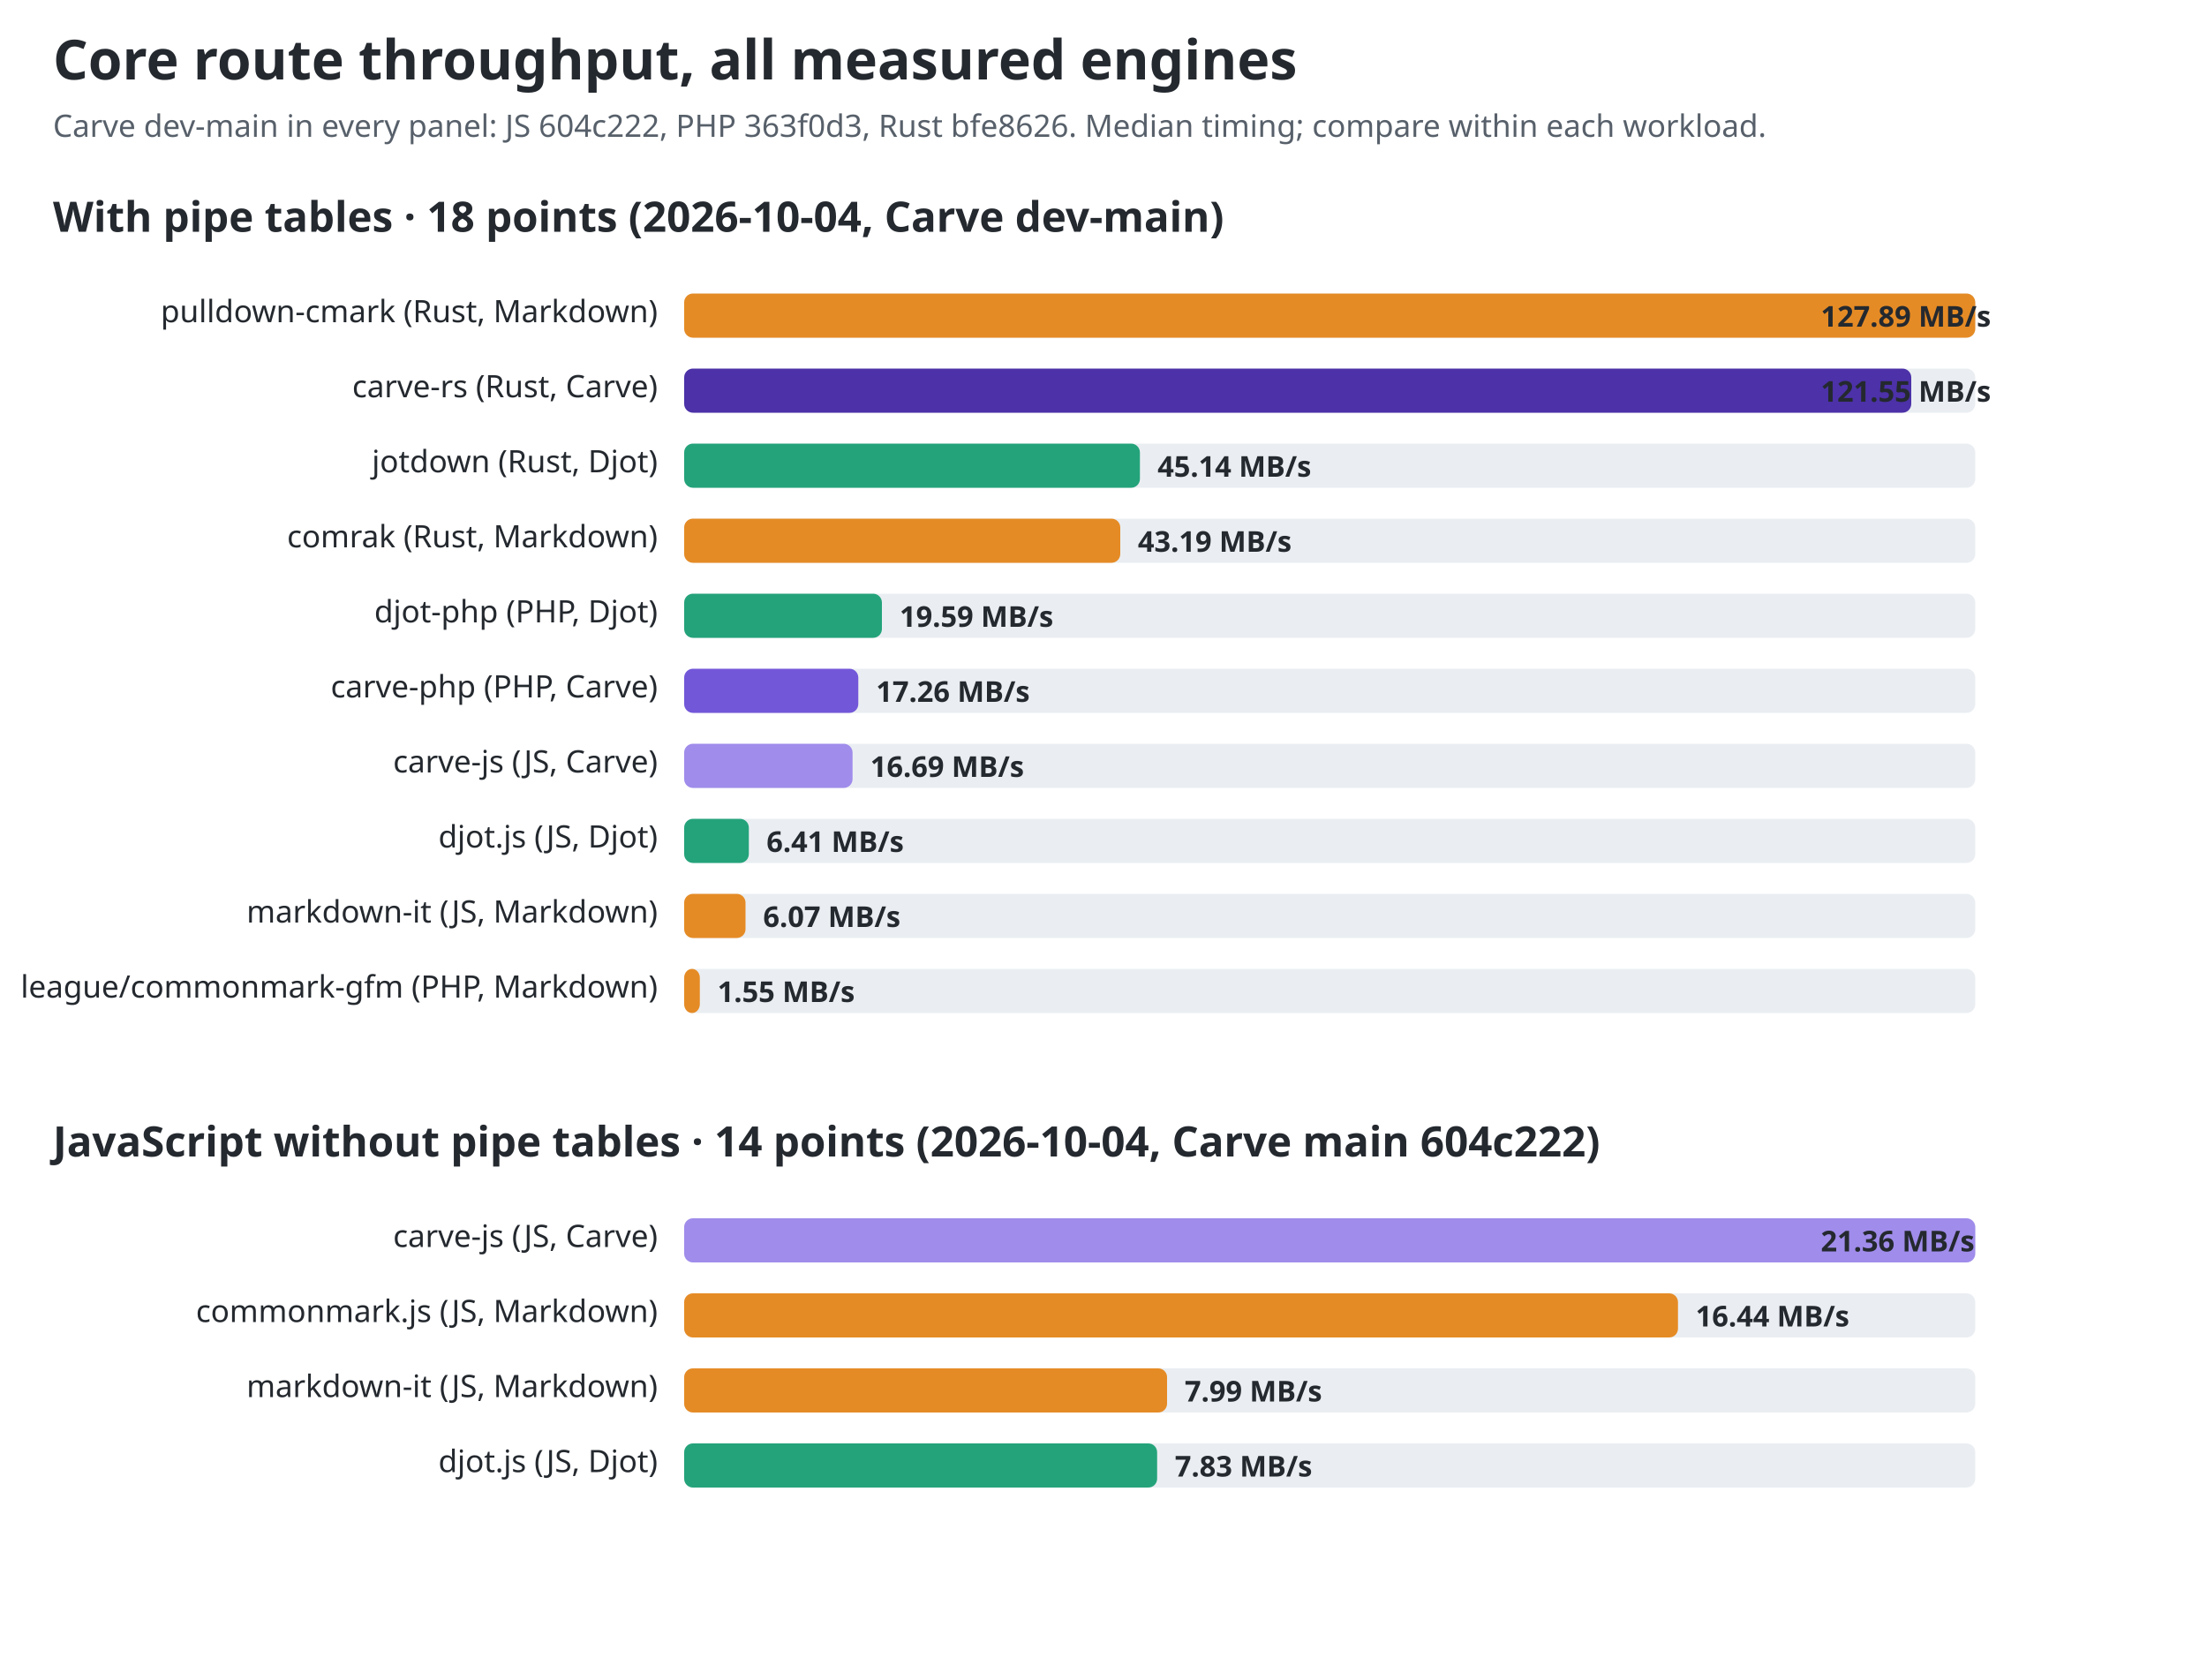
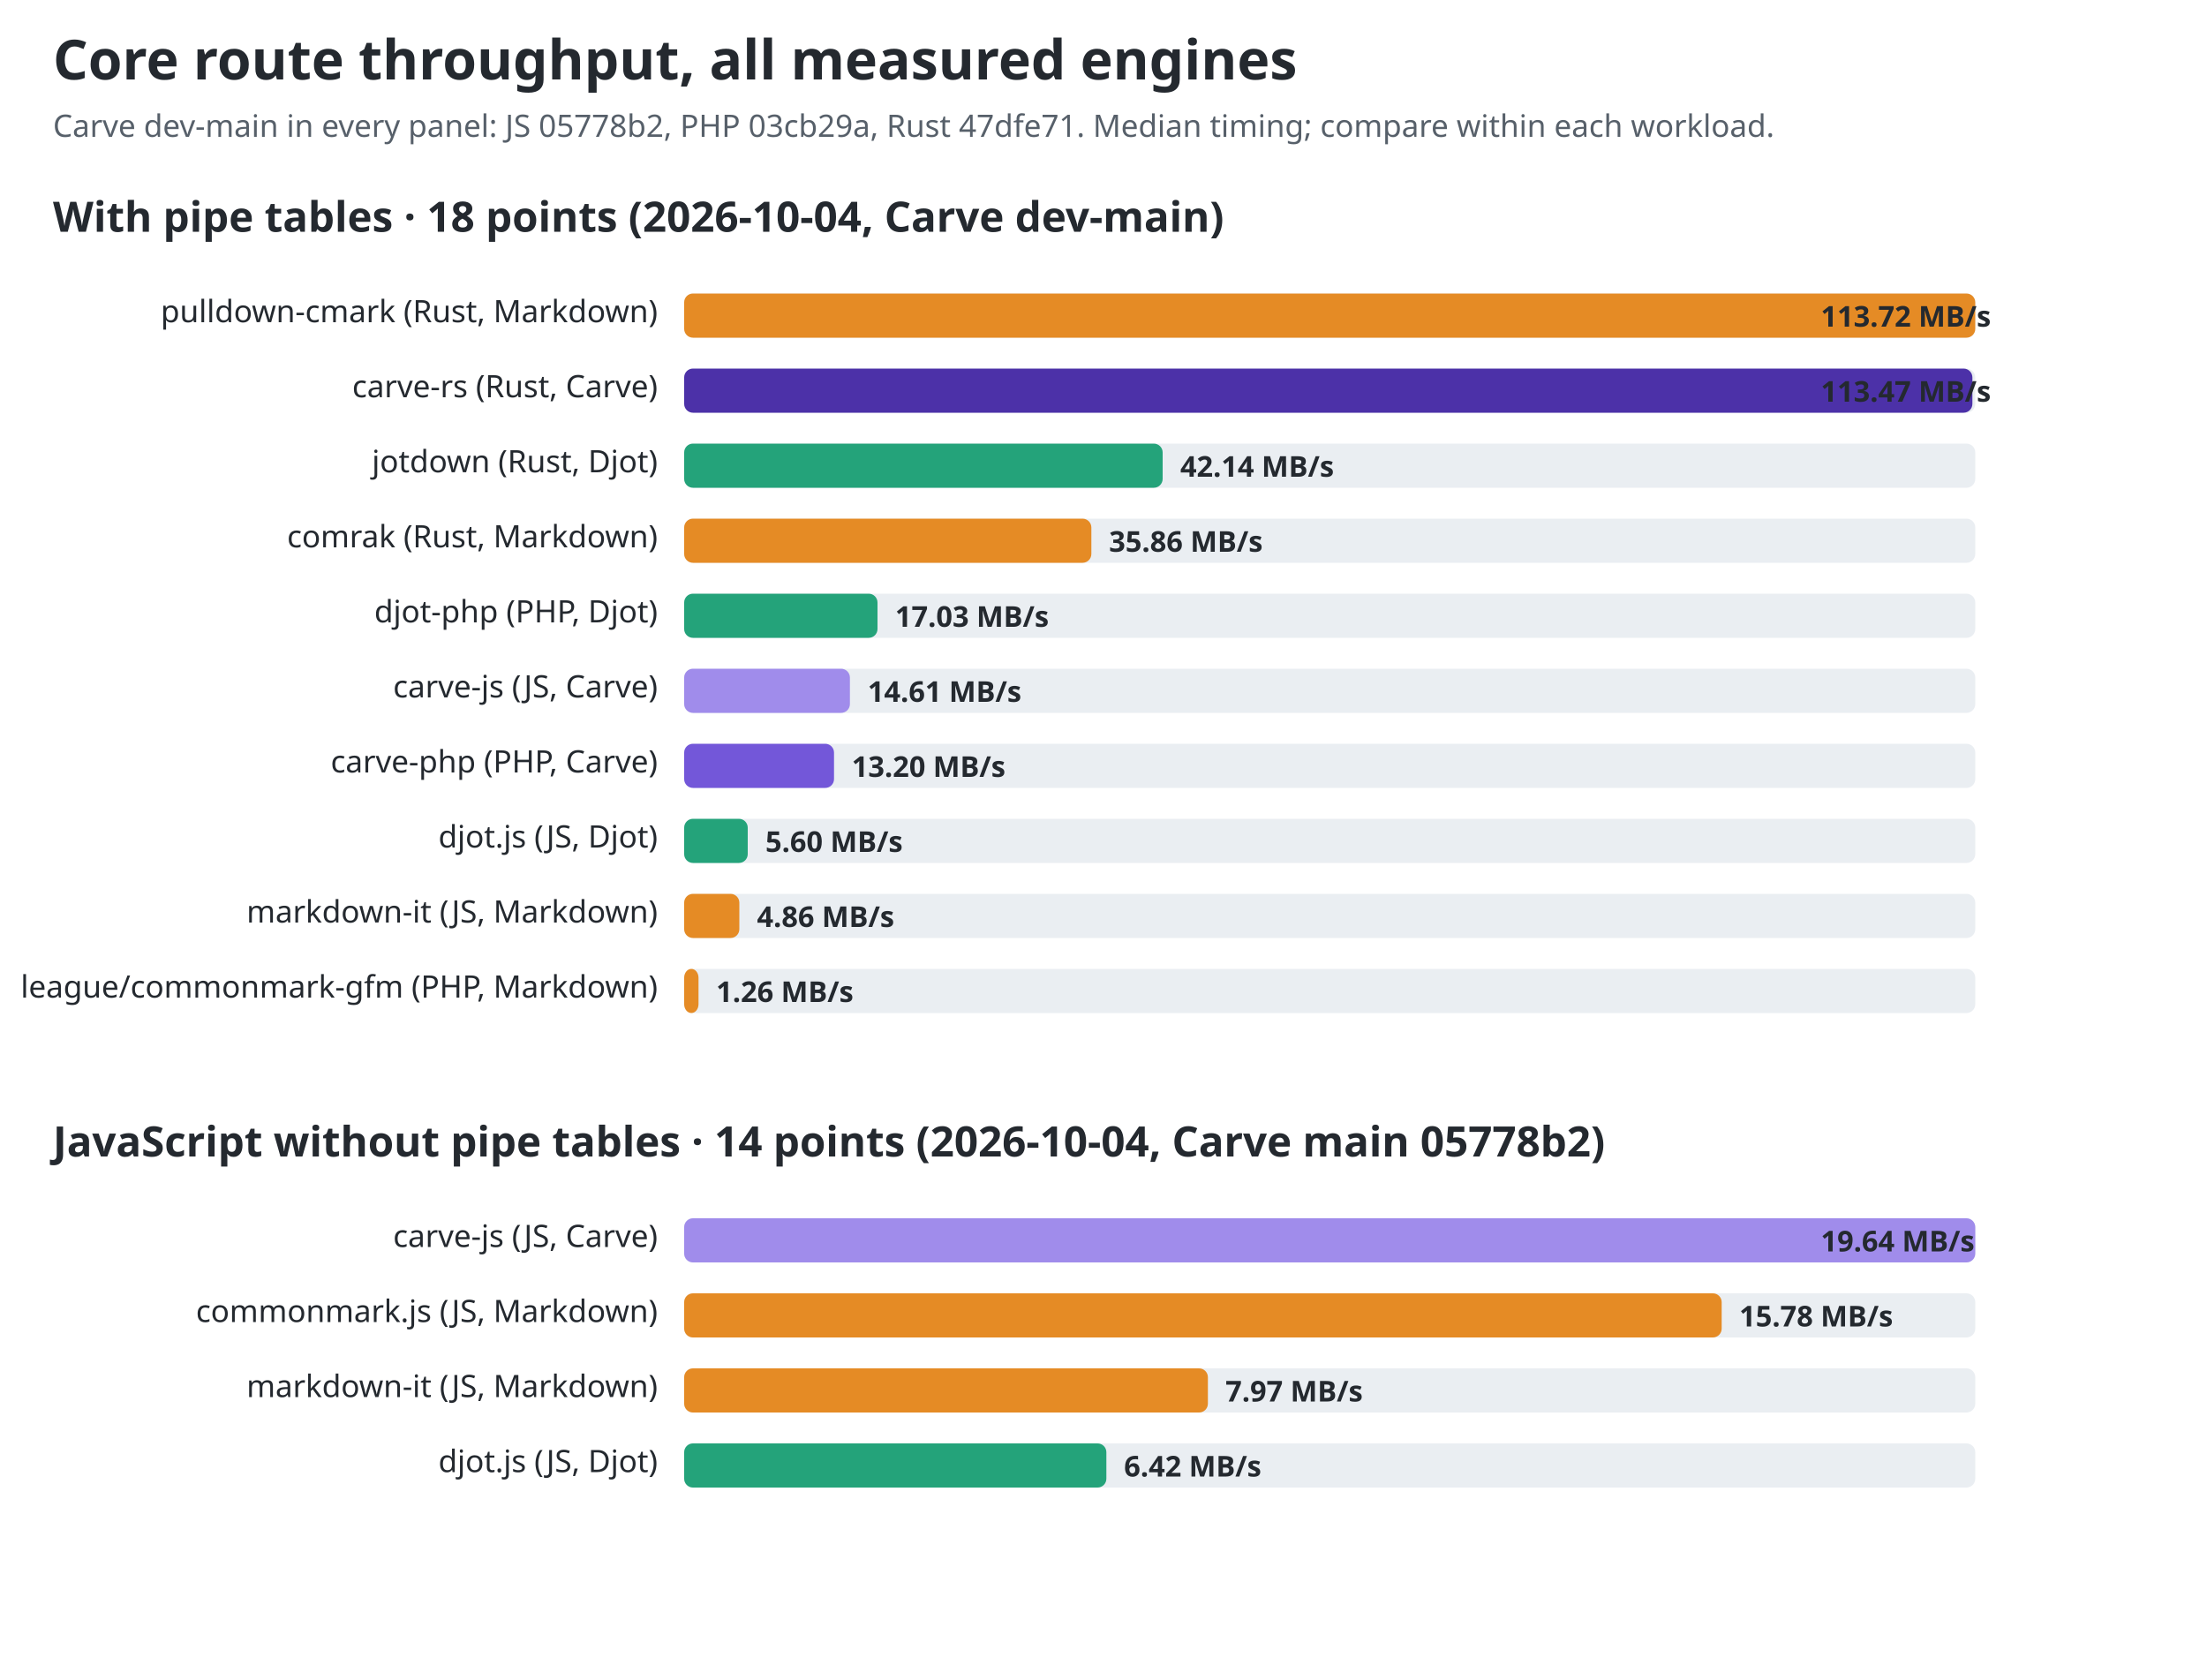
<svg xmlns="http://www.w3.org/2000/svg" width="1000" height="761" viewBox="0 0 1000 761" role="img" aria-labelledby="title desc">
  <style>text{font-family:ui-sans-serif,system-ui,sans-serif;fill:#24292f}.title{font-size:25px;font-weight:700}.sub{font-size:14px;fill:#57606a}.group{font-size:19px;font-weight:650}.label{font-size:14px}.value{font-size:13px;font-weight:650;fill:#24292f}.track{fill:#eaeef2}@media(prefers-color-scheme:dark){text,.value{fill:#f0f6fc}.sub{fill:#8c959f}.track{fill:#30363d}}</style>
  <text id="chart-title" class="title" x="24" y="36">Core route throughput, all measured engines</text>
-   <text class="sub" x="24" y="62">Carve dev-main in every panel: JS 604c222, PHP 363f0d3, Rust bfe8626. Median timing; compare within each workload.</text>
+   <text class="sub" x="24" y="62">Carve dev-main in every panel: JS 05778b2, PHP 03cb29a, Rust 47dfe71. Median timing; compare within each workload.</text>
  <text class="group" x="24" y="105">With pipe tables · 18 points (2026-10-04, Carve dev-main)</text>
  <text class="label" x="298" y="146" text-anchor="end">pulldown-cmark (Rust, Markdown)</text>
  <rect class="track" x="310" y="133" width="585" height="20" rx="4" />
  <rect x="310" y="133" width="585.0" height="20" rx="4" fill="#e58b25" />
-   <text class="value" x="825" y="148">127.89 MB/s</text>
+   <text class="value" x="825" y="148">113.72 MB/s</text>
  <text class="label" x="298" y="180" text-anchor="end">carve-rs (Rust, Carve)</text>
  <rect class="track" x="310" y="167" width="585" height="20" rx="4" />
-   <rect x="310" y="167" width="556.0" height="20" rx="4" fill="#4c31a8" />
-   <text class="value" x="825" y="182">121.55 MB/s</text>
+   <rect x="310" y="167" width="583.7" height="20" rx="4" fill="#4c31a8" />
+   <text class="value" x="825" y="182">113.47 MB/s</text>
  <text class="label" x="298" y="214" text-anchor="end">jotdown (Rust, Djot)</text>
  <rect class="track" x="310" y="201" width="585" height="20" rx="4" />
-   <rect x="310" y="201" width="206.5" height="20" rx="4" fill="#24a37a" />
-   <text class="value" x="524.48" y="216">45.14 MB/s</text>
+   <rect x="310" y="201" width="216.8" height="20" rx="4" fill="#24a37a" />
+   <text class="value" x="534.776" y="216">42.14 MB/s</text>
  <text class="label" x="298" y="248" text-anchor="end">comrak (Rust, Markdown)</text>
  <rect class="track" x="310" y="235" width="585" height="20" rx="4" />
-   <rect x="310" y="235" width="197.6" height="20" rx="4" fill="#e58b25" />
-   <text class="value" x="515.574" y="250">43.19 MB/s</text>
+   <rect x="310" y="235" width="184.5" height="20" rx="4" fill="#e58b25" />
+   <text class="value" x="502.5" y="250">35.86 MB/s</text>
  <text class="label" x="298" y="282" text-anchor="end">djot-php (PHP, Djot)</text>
  <rect class="track" x="310" y="269" width="585" height="20" rx="4" />
-   <rect x="310" y="269" width="89.6" height="20" rx="4" fill="#24a37a" />
-   <text class="value" x="407.618" y="284">19.59 MB/s</text>
-   <text class="label" x="298" y="316" text-anchor="end">carve-php (PHP, Carve)</text>
+   <rect x="310" y="269" width="87.6" height="20" rx="4" fill="#24a37a" />
+   <text class="value" x="405.585" y="284">17.03 MB/s</text>
+   <text class="label" x="298" y="316" text-anchor="end">carve-js (JS, Carve)</text>
  <rect class="track" x="310" y="303" width="585" height="20" rx="4" />
-   <rect x="310" y="303" width="78.9" height="20" rx="4" fill="#7357d9" />
-   <text class="value" x="396.943" y="318">17.26 MB/s</text>
-   <text class="label" x="298" y="350" text-anchor="end">carve-js (JS, Carve)</text>
+   <rect x="310" y="303" width="75.1" height="20" rx="4" fill="#a08ceb" />
+   <text class="value" x="393.148" y="318">14.61 MB/s</text>
+   <text class="label" x="298" y="350" text-anchor="end">carve-php (PHP, Carve)</text>
  <rect class="track" x="310" y="337" width="585" height="20" rx="4" />
-   <rect x="310" y="337" width="76.3" height="20" rx="4" fill="#a08ceb" />
-   <text class="value" x="394.334" y="352">16.69 MB/s</text>
+   <rect x="310" y="337" width="67.9" height="20" rx="4" fill="#7357d9" />
+   <text class="value" x="385.915" y="352">13.20 MB/s</text>
  <text class="label" x="298" y="384" text-anchor="end">djot.js (JS, Djot)</text>
  <rect class="track" x="310" y="371" width="585" height="20" rx="4" />
-   <rect x="310" y="371" width="29.3" height="20" rx="4" fill="#24a37a" />
-   <text class="value" x="347.317" y="386">6.41 MB/s</text>
+   <rect x="310" y="371" width="28.8" height="20" rx="4" fill="#24a37a" />
+   <text class="value" x="346.818" y="386">5.60 MB/s</text>
  <text class="label" x="298" y="418" text-anchor="end">markdown-it (JS, Markdown)</text>
  <rect class="track" x="310" y="405" width="585" height="20" rx="4" />
-   <rect x="310" y="405" width="27.8" height="20" rx="4" fill="#e58b25" />
-   <text class="value" x="345.781" y="420">6.07 MB/s</text>
+   <rect x="310" y="405" width="25.0" height="20" rx="4" fill="#e58b25" />
+   <text class="value" x="342.99" y="420">4.86 MB/s</text>
  <text class="label" x="298" y="452" text-anchor="end">league/commonmark-gfm (PHP, Markdown)</text>
  <rect class="track" x="310" y="439" width="585" height="20" rx="4" />
-   <rect x="310" y="439" width="7.1" height="20" rx="4" fill="#e58b25" />
-   <text class="value" x="325.088" y="454">1.55 MB/s</text>
-   <text class="group" x="24" y="524">JavaScript without pipe tables · 14 points (2026-10-04, Carve main 604c222)</text>
+   <rect x="310" y="439" width="6.5" height="20" rx="4" fill="#e58b25" />
+   <text class="value" x="324.489" y="454">1.26 MB/s</text>
+   <text class="group" x="24" y="524">JavaScript without pipe tables · 14 points (2026-10-04, Carve main 05778b2)</text>
  <text class="label" x="298" y="565" text-anchor="end">carve-js (JS, Carve)</text>
  <rect class="track" x="310" y="552" width="585" height="20" rx="4" />
  <rect x="310" y="552" width="585.0" height="20" rx="4" fill="#a08ceb" />
-   <text class="value" x="825" y="567">21.36 MB/s</text>
+   <text class="value" x="825" y="567">19.64 MB/s</text>
  <text class="label" x="298" y="599" text-anchor="end">commonmark.js (JS, Markdown)</text>
  <rect class="track" x="310" y="586" width="585" height="20" rx="4" />
-   <rect x="310" y="586" width="450.3" height="20" rx="4" fill="#e58b25" />
-   <text class="value" x="768.289" y="601">16.44 MB/s</text>
+   <rect x="310" y="586" width="470.1" height="20" rx="4" fill="#e58b25" />
+   <text class="value" x="788.076" y="601">15.78 MB/s</text>
  <text class="label" x="298" y="633" text-anchor="end">markdown-it (JS, Markdown)</text>
  <rect class="track" x="310" y="620" width="585" height="20" rx="4" />
-   <rect x="310" y="620" width="218.8" height="20" rx="4" fill="#e58b25" />
-   <text class="value" x="536.801" y="635">7.99 MB/s</text>
+   <rect x="310" y="620" width="237.3" height="20" rx="4" fill="#e58b25" />
+   <text class="value" x="555.274" y="635">7.97 MB/s</text>
  <text class="label" x="298" y="667" text-anchor="end">djot.js (JS, Djot)</text>
  <rect class="track" x="310" y="654" width="585" height="20" rx="4" />
-   <rect x="310" y="654" width="214.3" height="20" rx="4" fill="#24a37a" />
-   <text class="value" x="532.344" y="669">7.83 MB/s</text>
+   <rect x="310" y="654" width="191.3" height="20" rx="4" fill="#24a37a" />
+   <text class="value" x="509.3" y="669">6.42 MB/s</text>
</svg>
